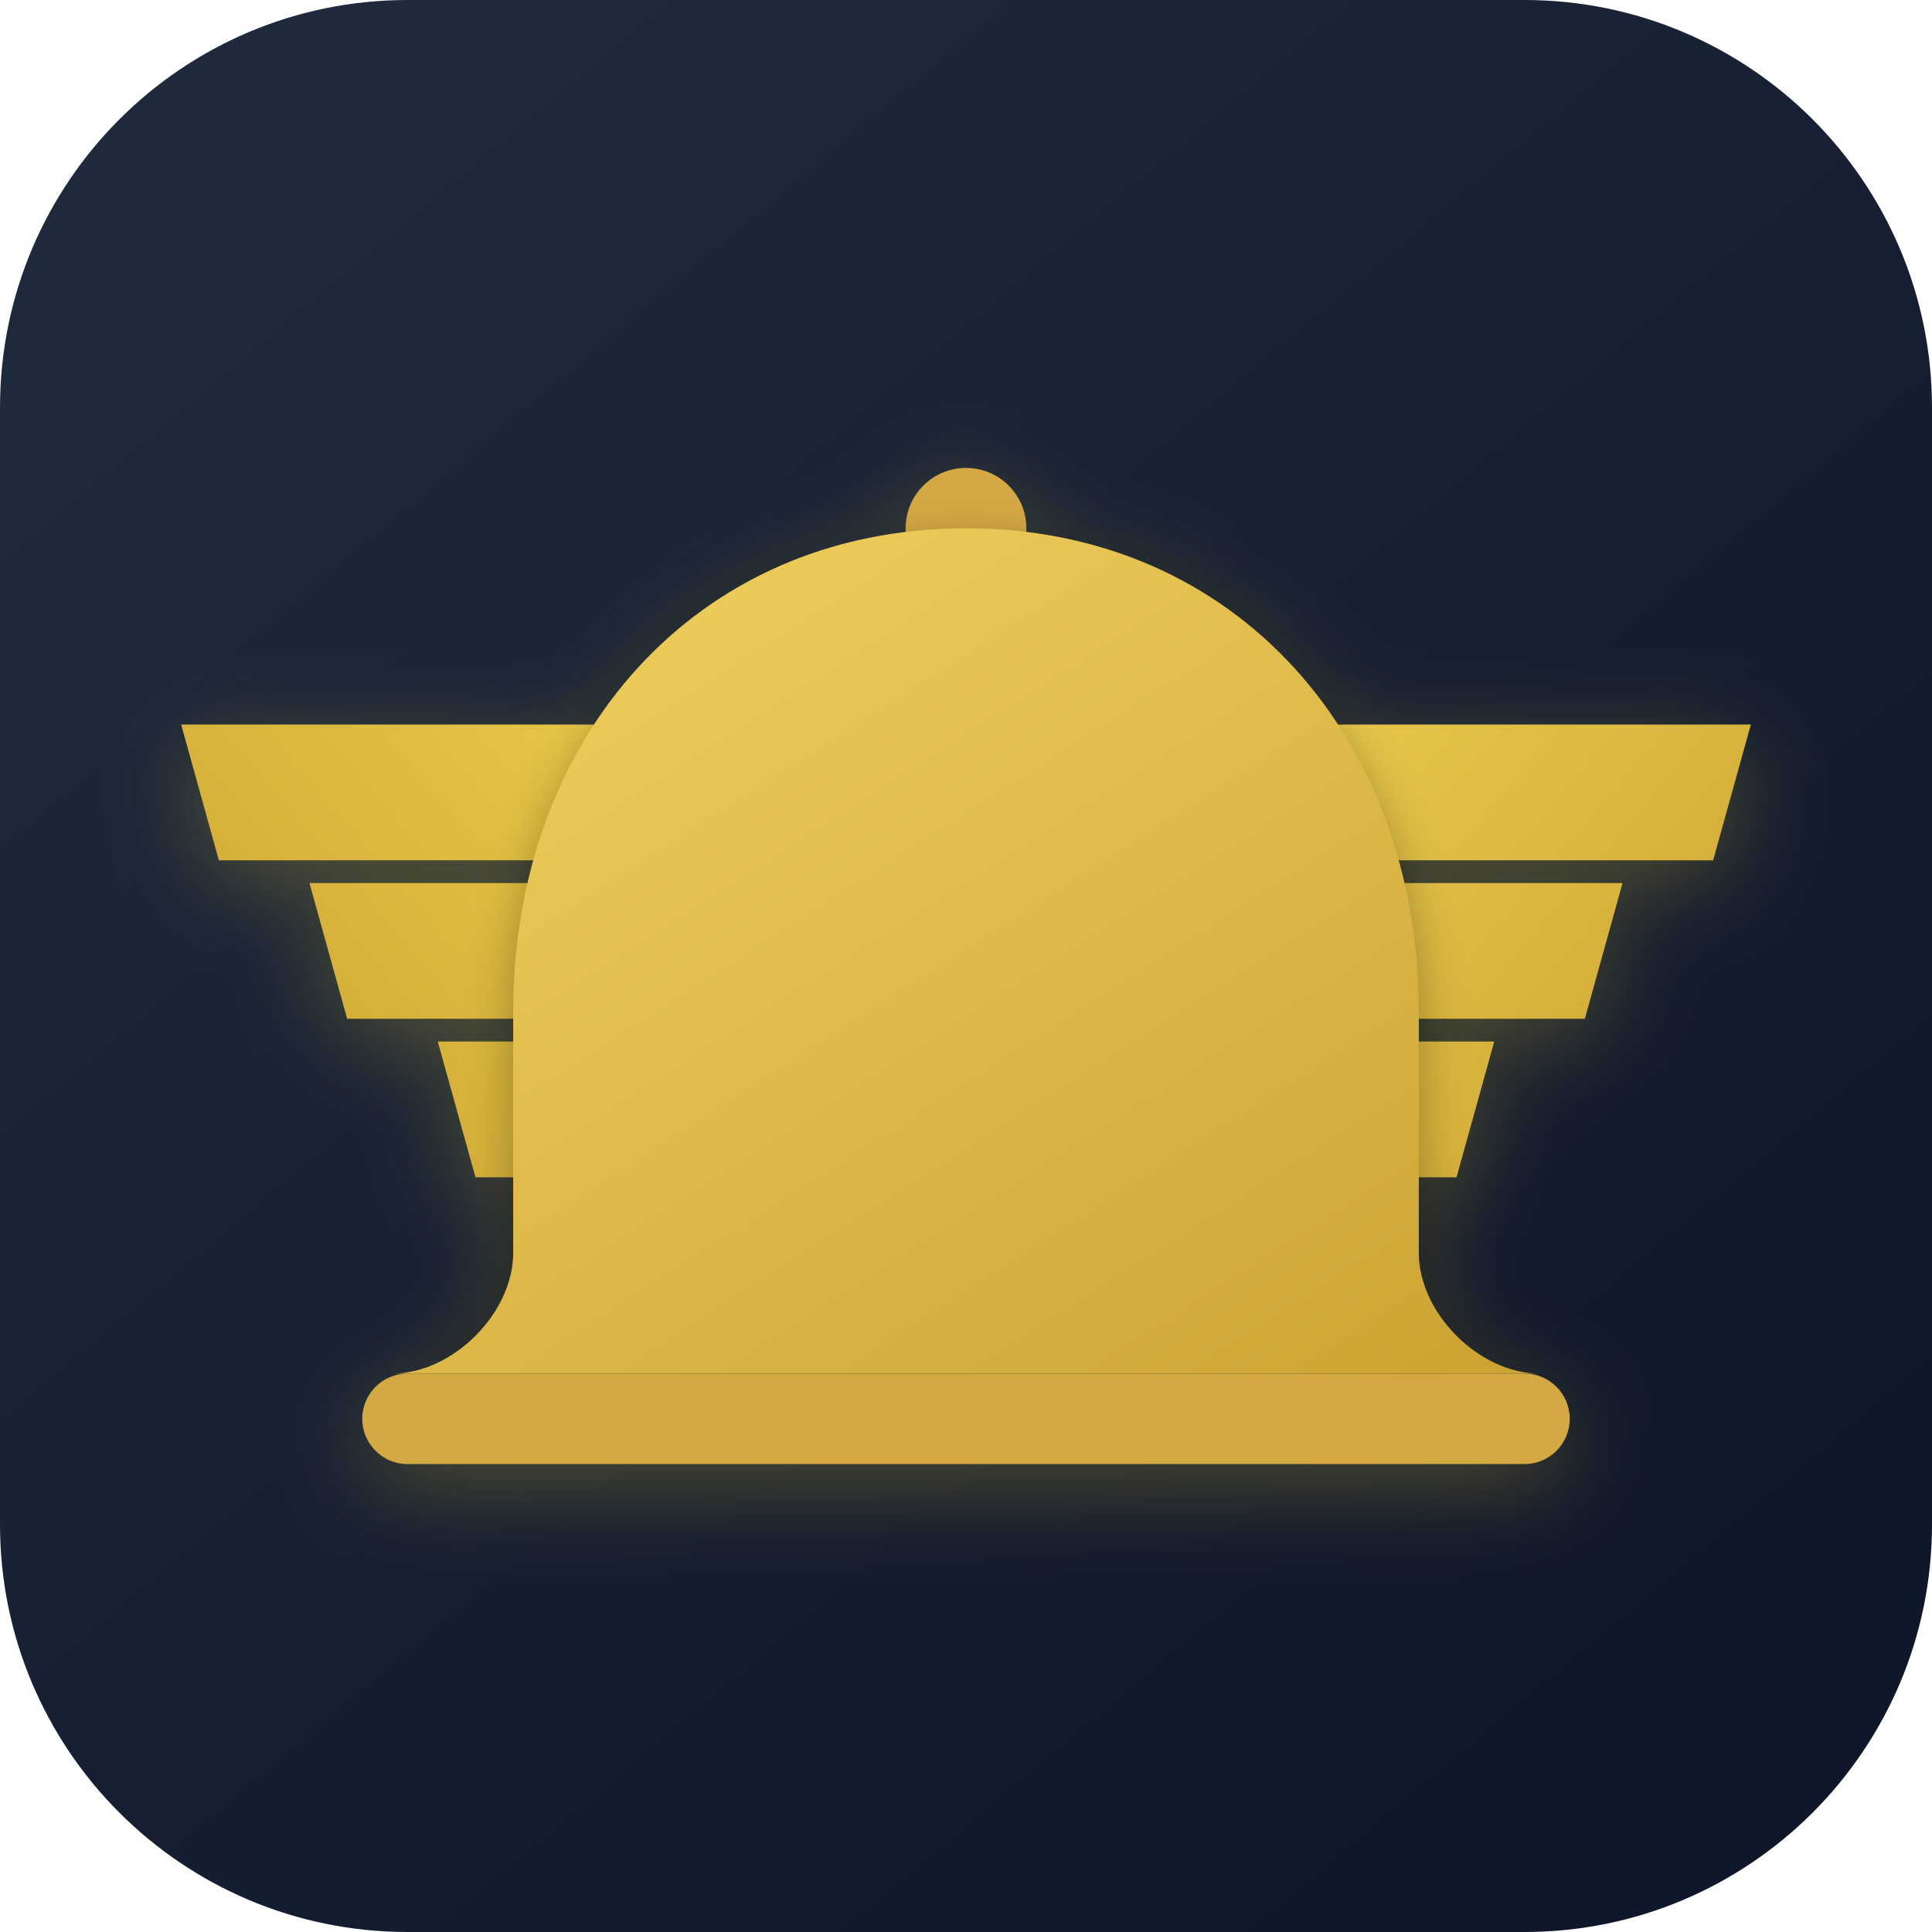
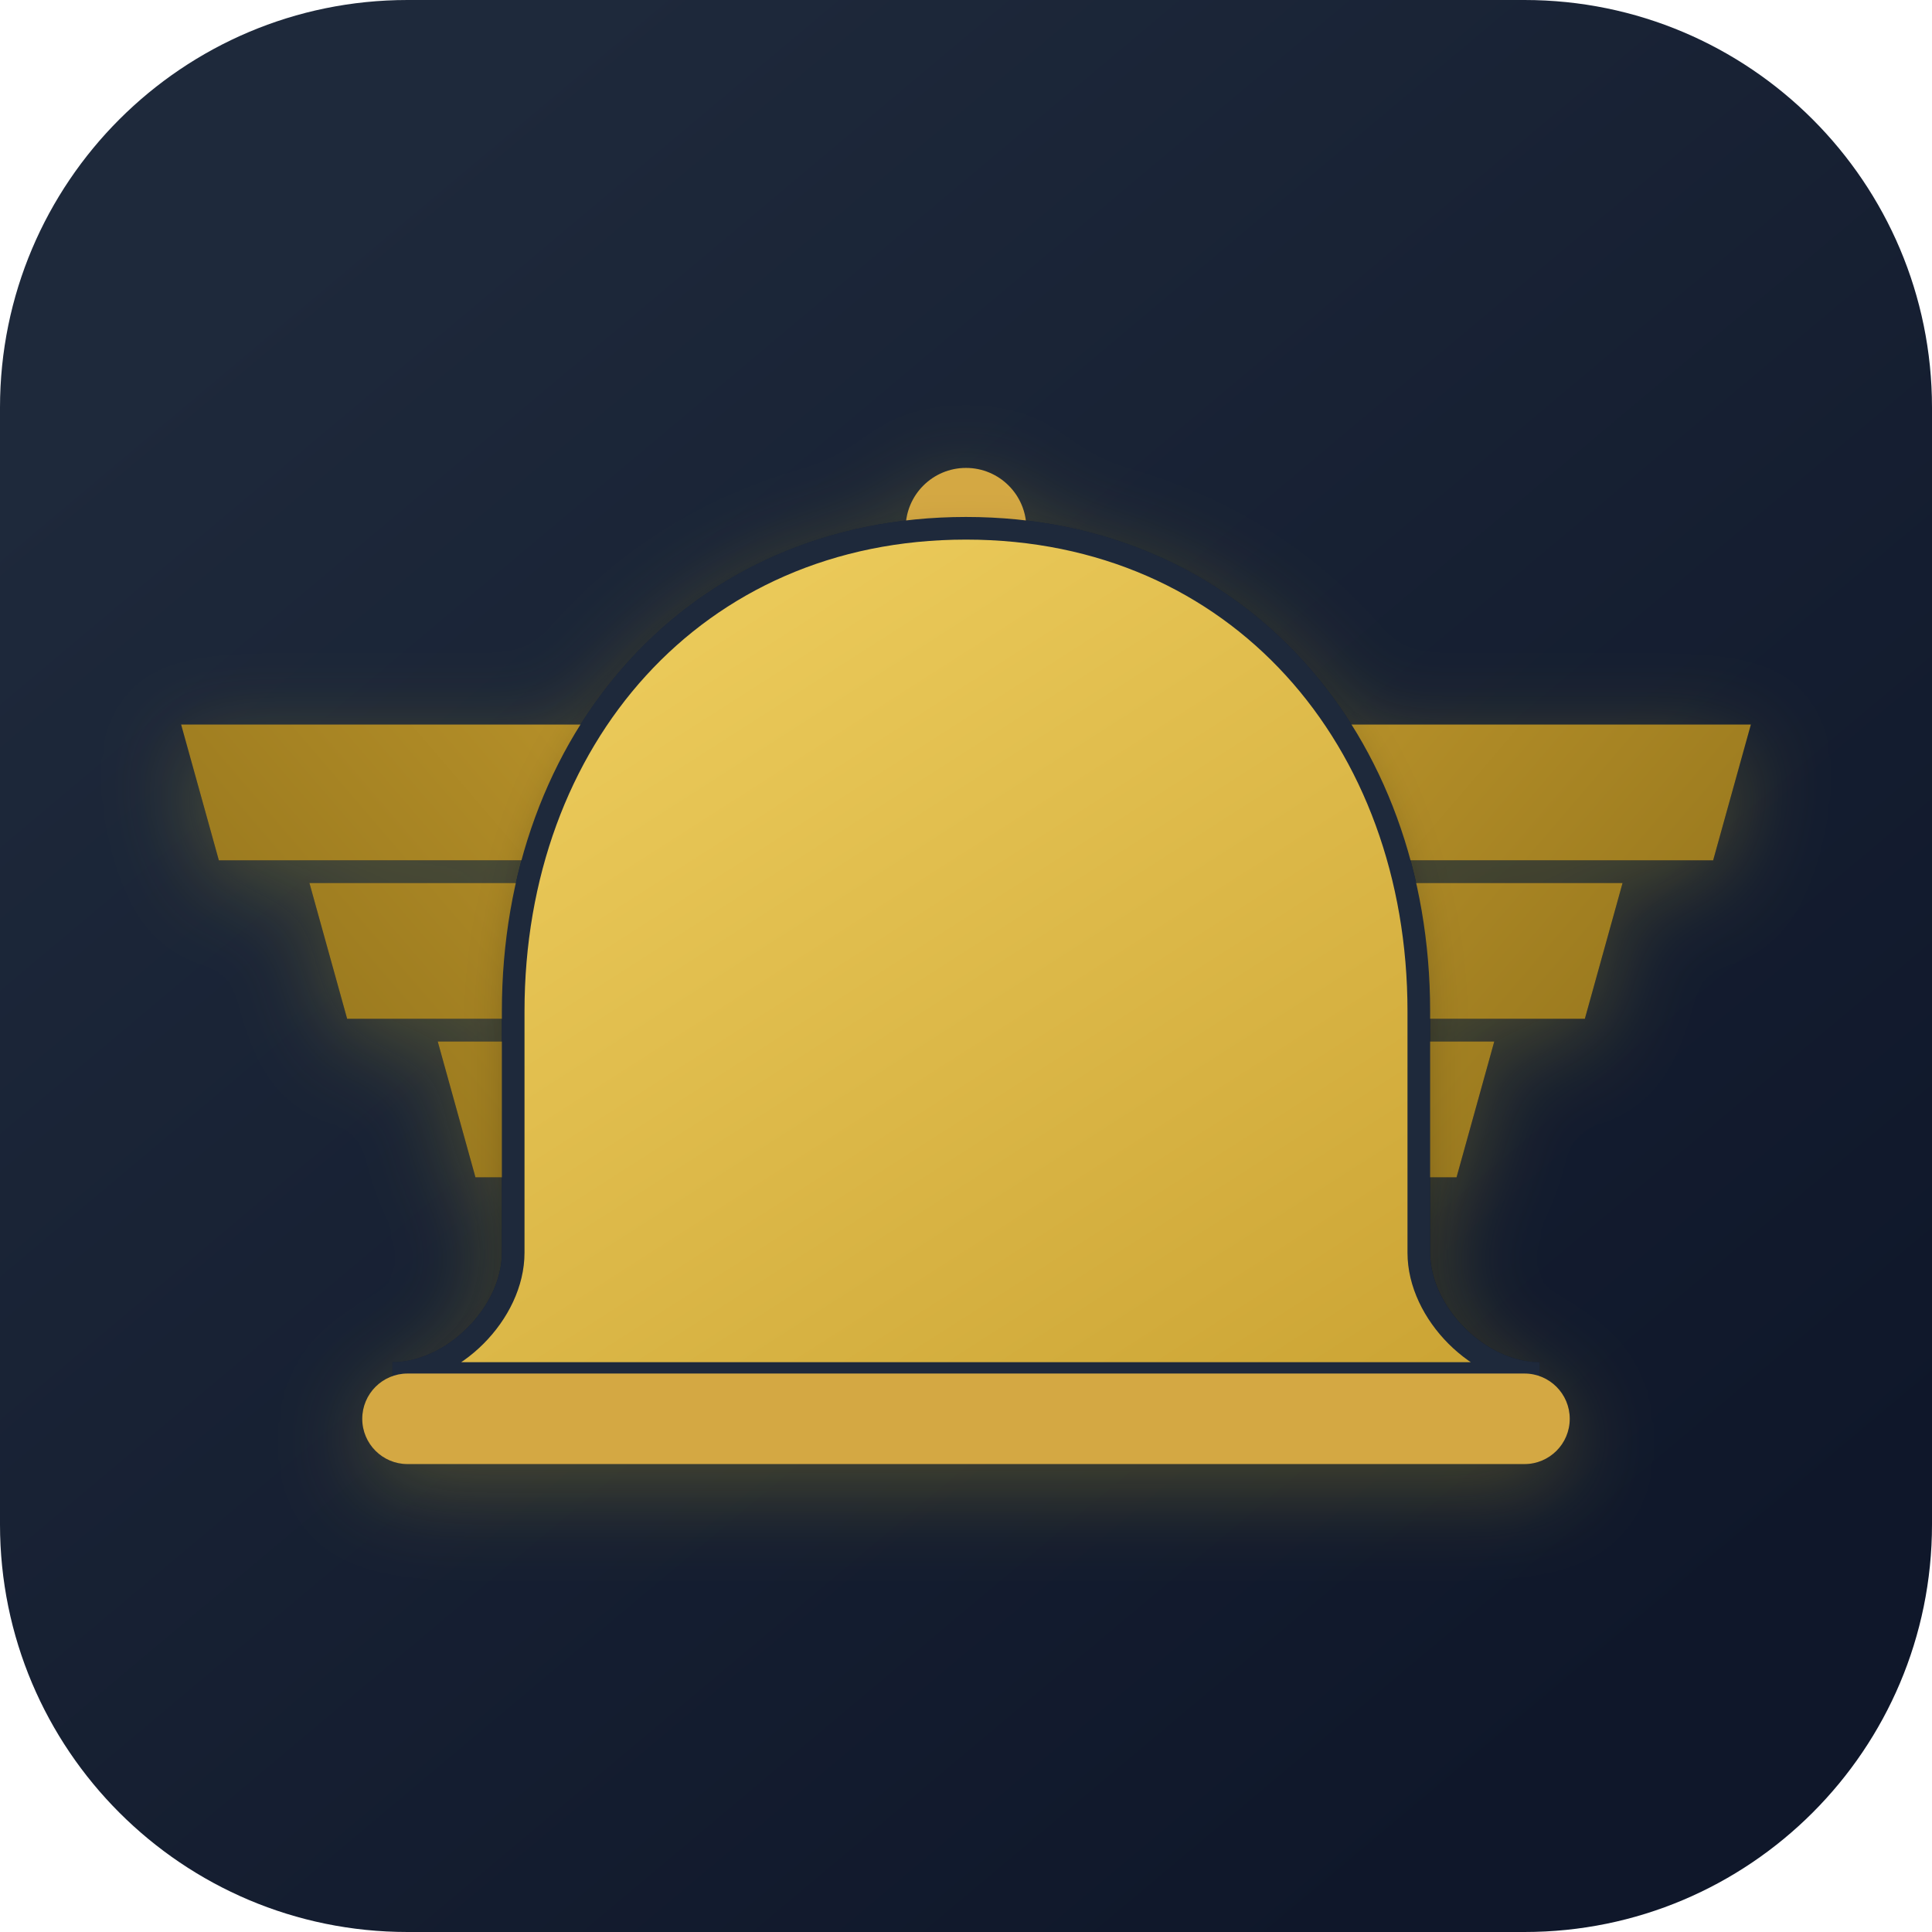
<svg xmlns="http://www.w3.org/2000/svg" width="512" height="512" viewBox="0 0 512 512" fill="none">
  <defs>
    <linearGradient id="bg" x1="88" y1="56" x2="424" y2="456" gradientUnits="userSpaceOnUse">
      <stop stop-color="#1E293B" />
      <stop offset="1" stop-color="#0F172A" />
    </linearGradient>
    <linearGradient id="gold" x1="160" y1="80" x2="352" y2="380" gradientUnits="userSpaceOnUse">
      <stop stop-color="#F0D060" />
      <stop offset="1" stop-color="#C8A030" />
    </linearGradient>
    <linearGradient id="wingL" x1="180" y1="160" x2="40" y2="280" gradientUnits="userSpaceOnUse">
-       <stop stop-color="#E8C848" />
-       <stop offset="1" stop-color="#C8A030" />
+       <stop stop-color="#B8922A" />
+       <stop offset="1" stop-color="#8A6C18" />
    </linearGradient>
    <linearGradient id="wingR" x1="332" y1="160" x2="472" y2="280" gradientUnits="userSpaceOnUse">
-       <stop stop-color="#E8C84C" />
-       <stop offset="1" stop-color="#C8A030" />
+       <stop stop-color="#B8922A" />
+       <stop offset="1" stop-color="#8A6C18" />
    </linearGradient>
    <linearGradient id="shine" x1="180" y1="100" x2="320" y2="300" gradientUnits="userSpaceOnUse">
      <stop stop-color="#FFFDE8" stop-opacity=".9" />
      <stop offset="1" stop-color="#FFFDE8" stop-opacity=".06" />
    </linearGradient>
    <filter id="soft" x="0" y="0" width="512" height="512" filterUnits="userSpaceOnUse" color-interpolation-filters="sRGB">
      <feFlood flood-opacity="0" result="BackgroundImageFix" />
      <feGaussianBlur in="SourceAlpha" stdDeviation="12" result="blur" />
      <feOffset dy="6" />
      <feComposite in2="SourceAlpha" operator="out" />
      <feColorMatrix values="0 0 0 0 0.94 0 0 0 0 0.82 0 0 0 0 0.18 0 0 0 .25 0" />
      <feBlend in2="BackgroundImageFix" result="shadow" />
      <feBlend in="SourceGraphic" in2="shadow" result="shape" />
    </filter>
    <filter id="bellShadow" x="-20%" y="-20%" width="140%" height="140%">
      <feGaussianBlur in="SourceGraphic" stdDeviation="6" />
    </filter>
  </defs>
  <rect width="512" height="512" rx="108" fill="url(#bg)" />
  <g filter="url(#soft)" transform="translate(0,44)">
    <polygon points="180,148 48,148 58,184 180,184" fill="url(#wingL)" />
    <polygon points="172,190 82,190 92,226 172,226" fill="url(#wingL)" />
    <polygon points="160,232 116,232 126,268 160,268" fill="url(#wingL)" />
    <polygon points="332,148 464,148 454,184 332,184" fill="url(#wingR)" />
    <polygon points="340,190 430,190 420,226 340,226" fill="url(#wingR)" />
    <polygon points="352,232 396,232 386,268 352,268" fill="url(#wingR)" />
    <circle cx="256" cy="96" r="16" fill="#D4A843" />
    <path d="M256 96c-72 0-120 56-120 128v64c0 16-16 32-32 32h304c-16 0-32-16-32-32V224c0-72-48-128-120-128z" fill="#000" fill-opacity=".3" transform="translate(0,4)" filter="url(#bellShadow)" />
-     <path d="M256 96c-72 0-120 56-120 128v64c0 16-16 32-32 32h304c-16 0-32-16-32-32V224c0-72-48-128-120-128z" fill="url(#gold)" />
+     <path d="M256 96c-72 0-120 56-120 128v64c0 16-16 32-32 32h304c-16 0-32-16-32-32V224c0-72-48-128-120-128z" fill="url(#gold)" stroke="#1E293B" stroke-width="6" />
    <rect x="96" y="320" width="320" height="24" rx="12" fill="#D4A843" />
  </g>
</svg>
